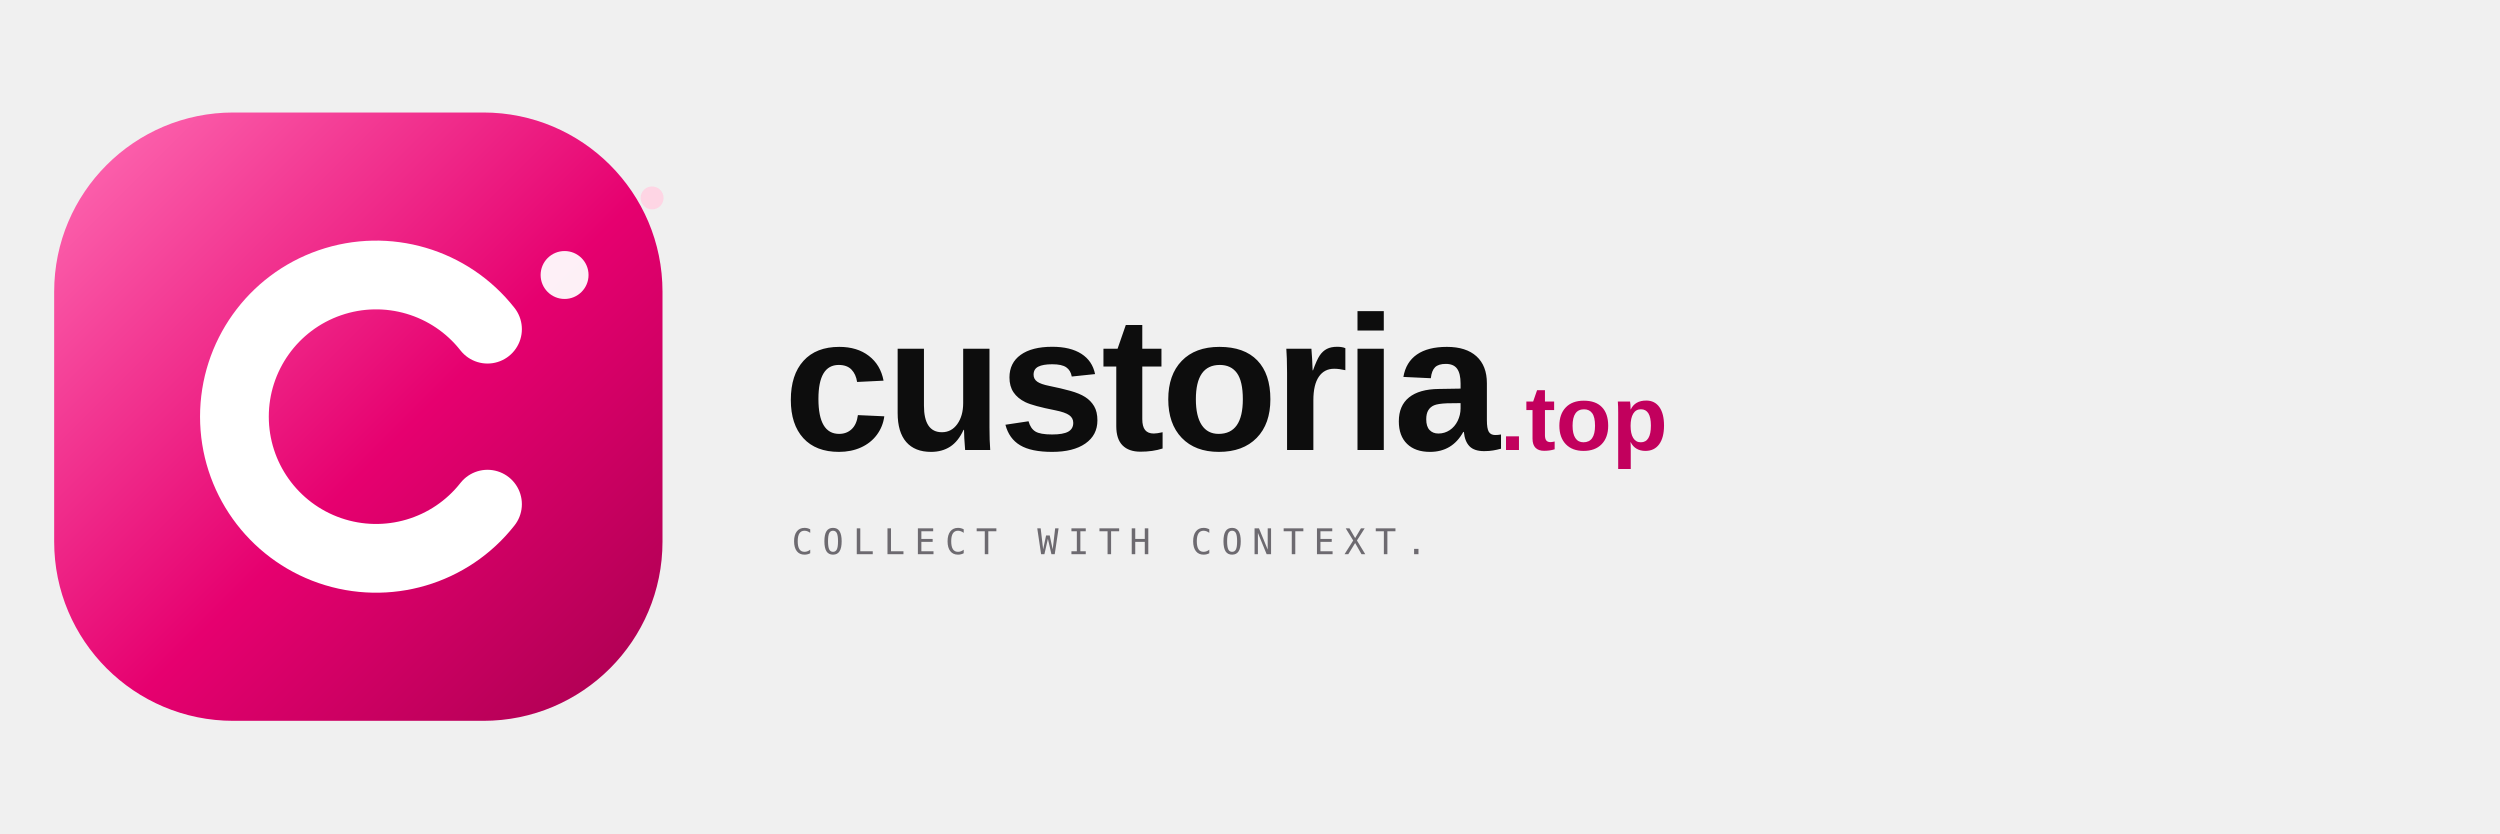
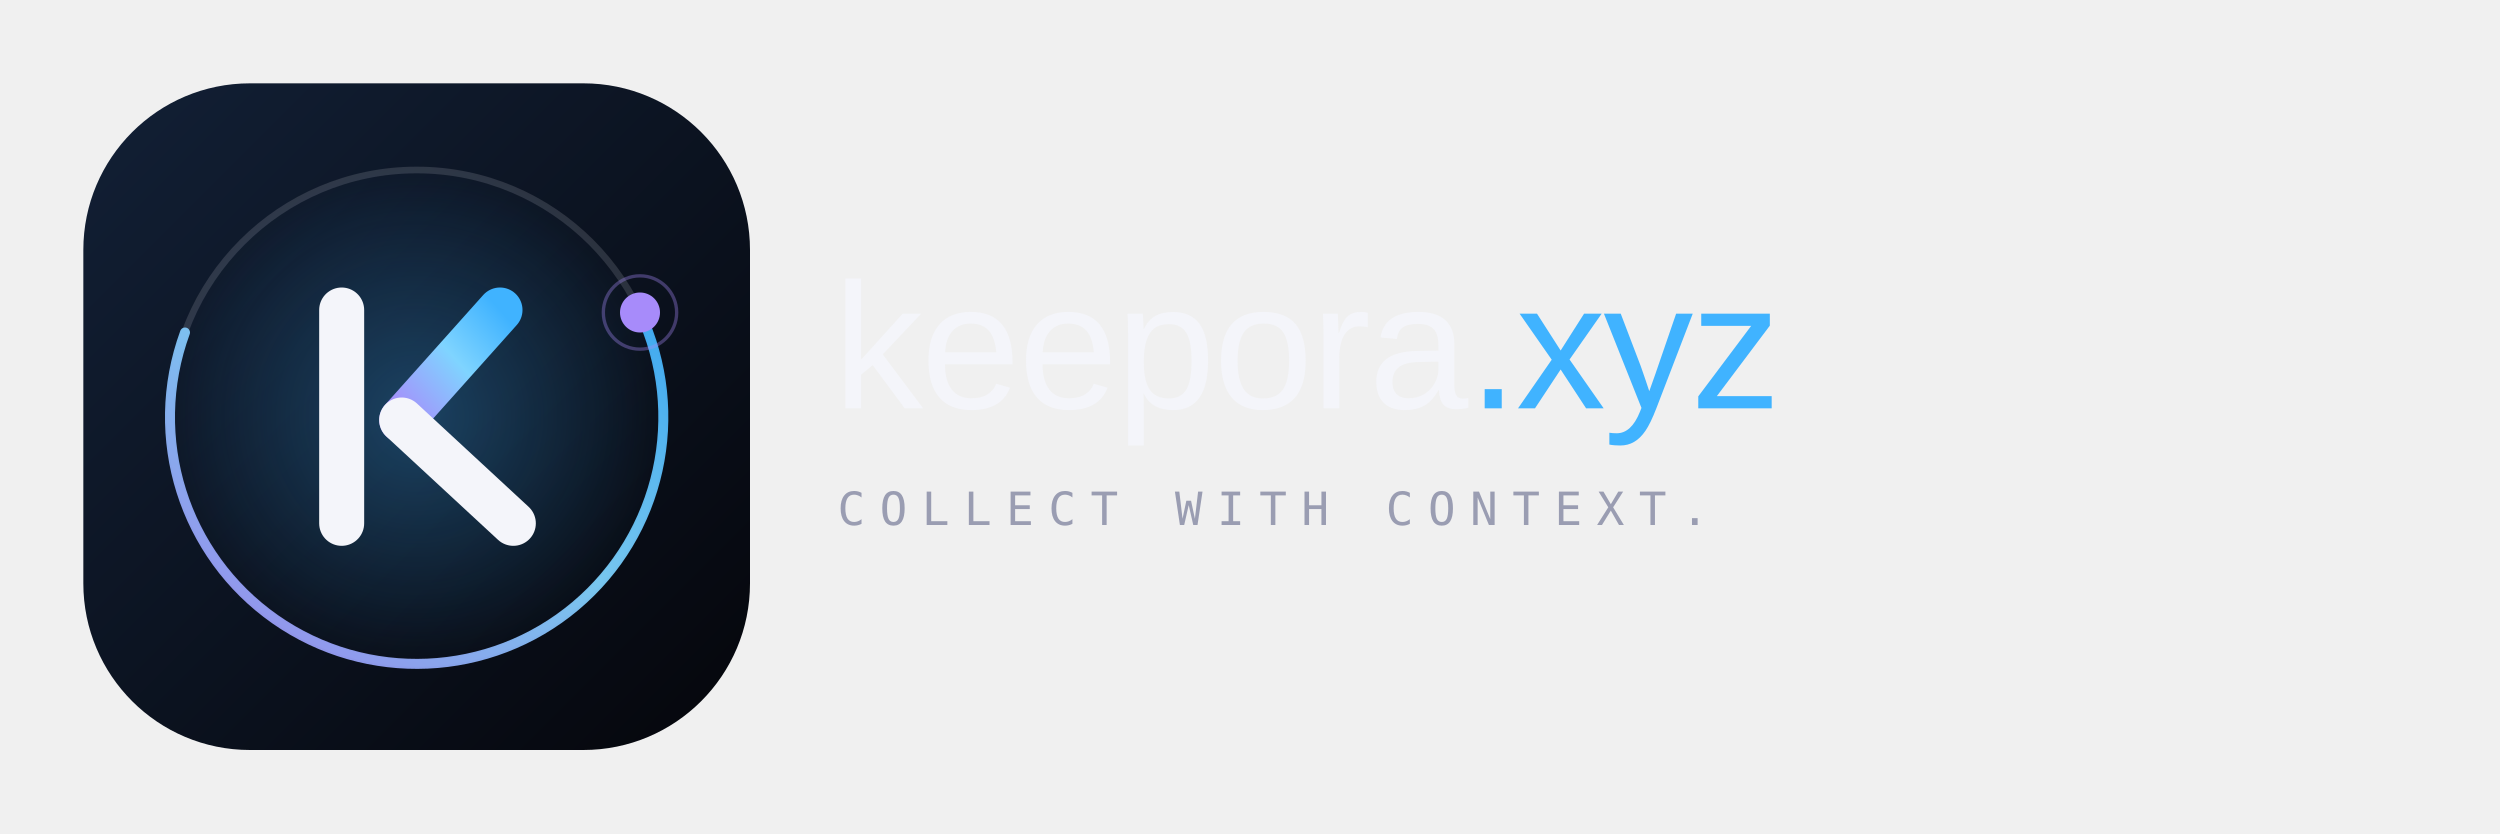
- <svg xmlns="http://www.w3.org/2000/svg" viewBox="0 0 1200 400" role="img" aria-labelledby="title desc">
+ <svg xmlns="http://www.w3.org/2000/svg" viewBox="0 0 1200 400" width="1200" height="400" role="img" aria-label="Keepora lockup">
  <defs>
-     <linearGradient id="cxLockGradient" x1="0" y1="0" x2="1" y2="1">
-       <stop offset="0" stop-color="#FF6FB5" />
-       <stop offset="0.55" stop-color="#E6006F" />
-       <stop offset="1" stop-color="#A80050" />
+     <linearGradient id="kl-tile" x1="0" y1="0" x2="1" y2="1">
+       <stop offset="0" stop-color="#122036" />
+       <stop offset="1" stop-color="#05060B" />
    </linearGradient>
+     <linearGradient id="kl-edge" x1="0" y1="1" x2="1" y2="0">
+       <stop offset="0" stop-color="#A78BFA" />
+       <stop offset="0.55" stop-color="#7FD4FF" />
+       <stop offset="1" stop-color="#40B3FF" />
+     </linearGradient>
+     <radialGradient id="kl-glow" cx="0.5" cy="0.5" r="0.5">
+       <stop offset="0" stop-color="#40B3FF" stop-opacity="0.30" />
+       <stop offset="1" stop-color="#40B3FF" stop-opacity="0" />
+     </radialGradient>
  </defs>
-   <rect x="26" y="54" width="292" height="292" rx="86" fill="url(#cxLockGradient)" />
-   <path d="M234 158a68 68 0 1 0 0 84" fill="none" stroke="#FFFFFF" stroke-width="33" stroke-linecap="round" />
-   <circle cx="271" cy="132" r="11.5" fill="#FFFFFF" opacity="0.94" />
-   <circle cx="313" cy="95" r="5.5" fill="#FFD1E2" opacity="0.9" />
-   <text x="376" y="216" fill="#0D0D0D" font-family="Avenir Next,Segoe UI,Arial,Helvetica,sans-serif" font-size="92" font-weight="700" letter-spacing="-2">custoria<tspan fill="#C2005D" font-size="44" font-weight="600" letter-spacing="0">.top</tspan>
+   <g transform="translate(40,40) scale(0.4)">
+     <rect width="800" height="800" rx="200" fill="url(#kl-tile)" />
+     <circle cx="400" cy="400" r="300" fill="url(#kl-glow)" />
+     <circle cx="400" cy="400" r="296" fill="none" stroke="#F4F5FA" stroke-opacity="0.14" stroke-width="8" />
+     <path d="M 668 275 A 296 296 0 1 1 122 299" fill="none" stroke="url(#kl-edge)" stroke-width="12" stroke-linecap="round" stroke-opacity="0.92" />
+     <path d="M 310 272 L 310 528" fill="none" stroke="#F4F5FA" stroke-width="54" stroke-linecap="round" />
+     <path d="M 500 272 L 382 404" fill="none" stroke="url(#kl-edge)" stroke-width="54" stroke-linecap="round" />
+     <path d="M 382 404 L 516 528" fill="none" stroke="#F4F5FA" stroke-width="54" stroke-linecap="round" />
+     <circle cx="668" cy="275" r="44" fill="none" stroke="#A78BFA" stroke-opacity="0.35" stroke-width="4" />
+     <circle cx="668" cy="275" r="24" fill="#A78BFA" />
+   </g>
+   <text x="400" y="196" font-family="Century Gothic, Futura, Segoe UI, Arial, sans-serif" font-size="86" fill="#F4F5FA" letter-spacing="-1">keepora<tspan fill="#40B3FF">.xyz</tspan>
  </text>
-   <text x="380" y="266" fill="#6D6A70" font-family="SFMono-Regular,Cascadia Mono,Consolas,monospace" font-size="17" letter-spacing="4.5">COLLECT WITH CONTEXT.</text>
+   <text x="402" y="252" font-family="Cascadia Mono, Consolas, monospace" font-size="22" fill="#9A9DB2" letter-spacing="7">COLLECT WITH CONTEXT.</text>
</svg>
